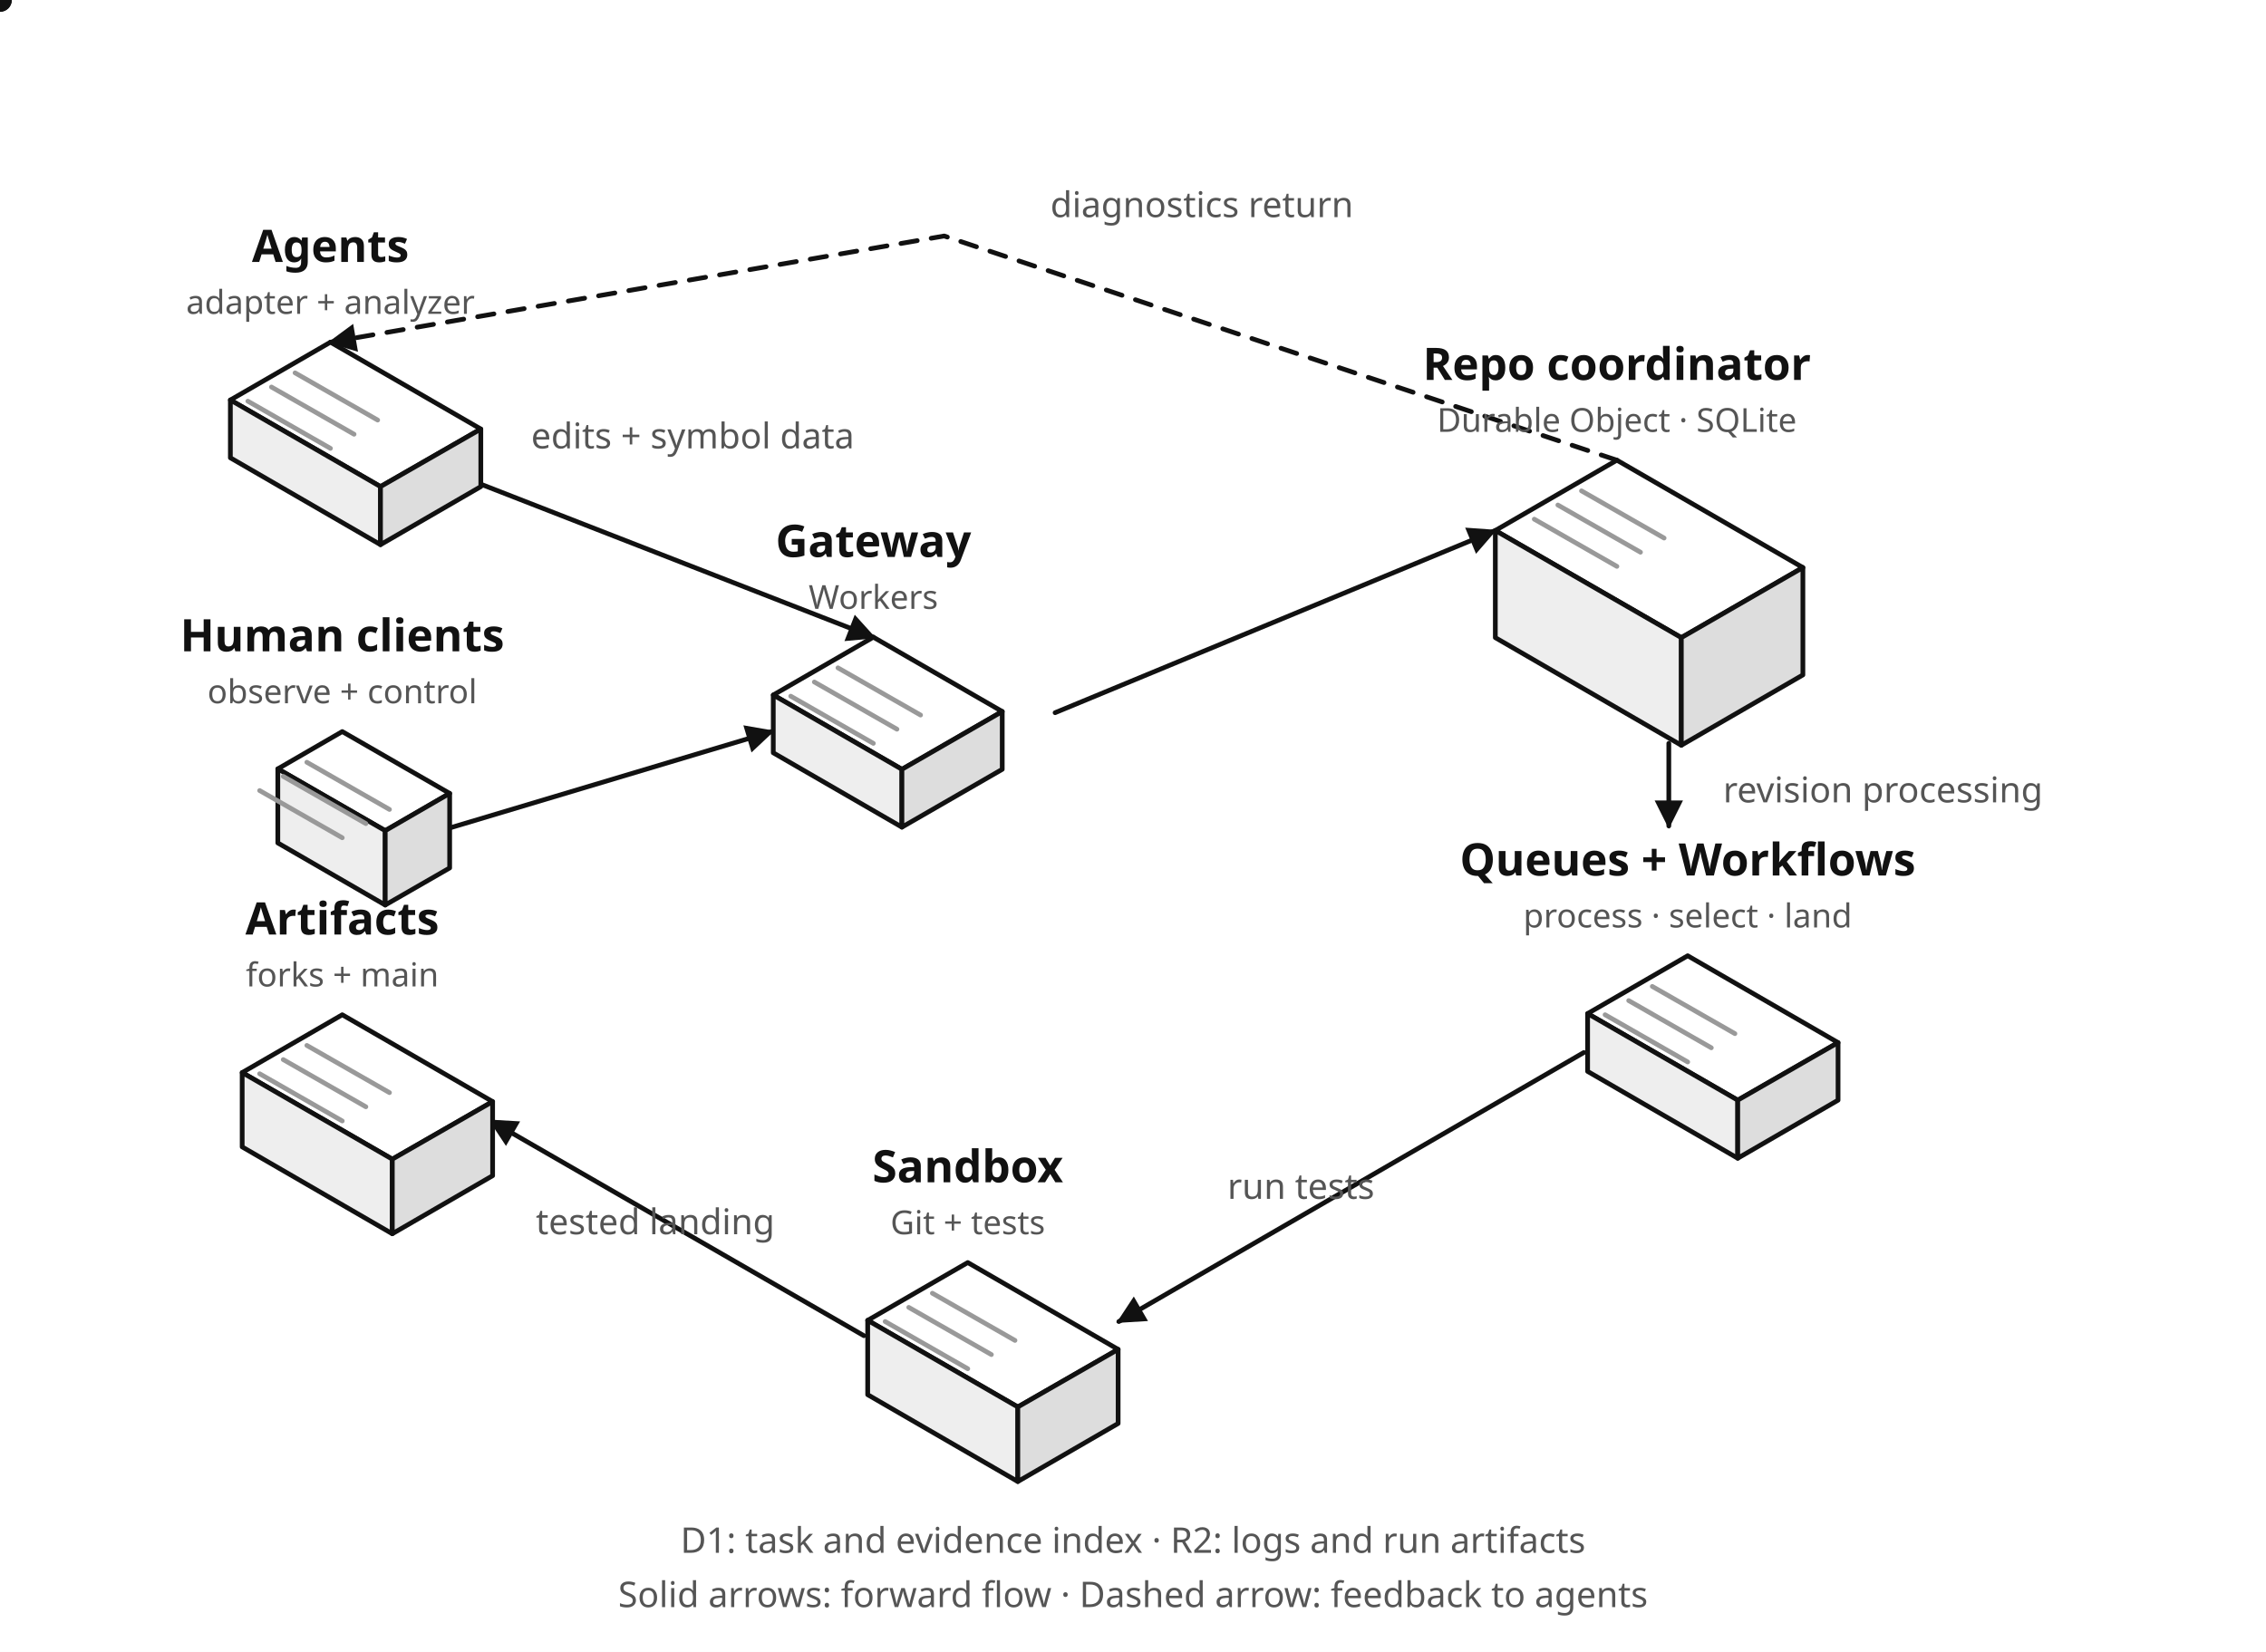
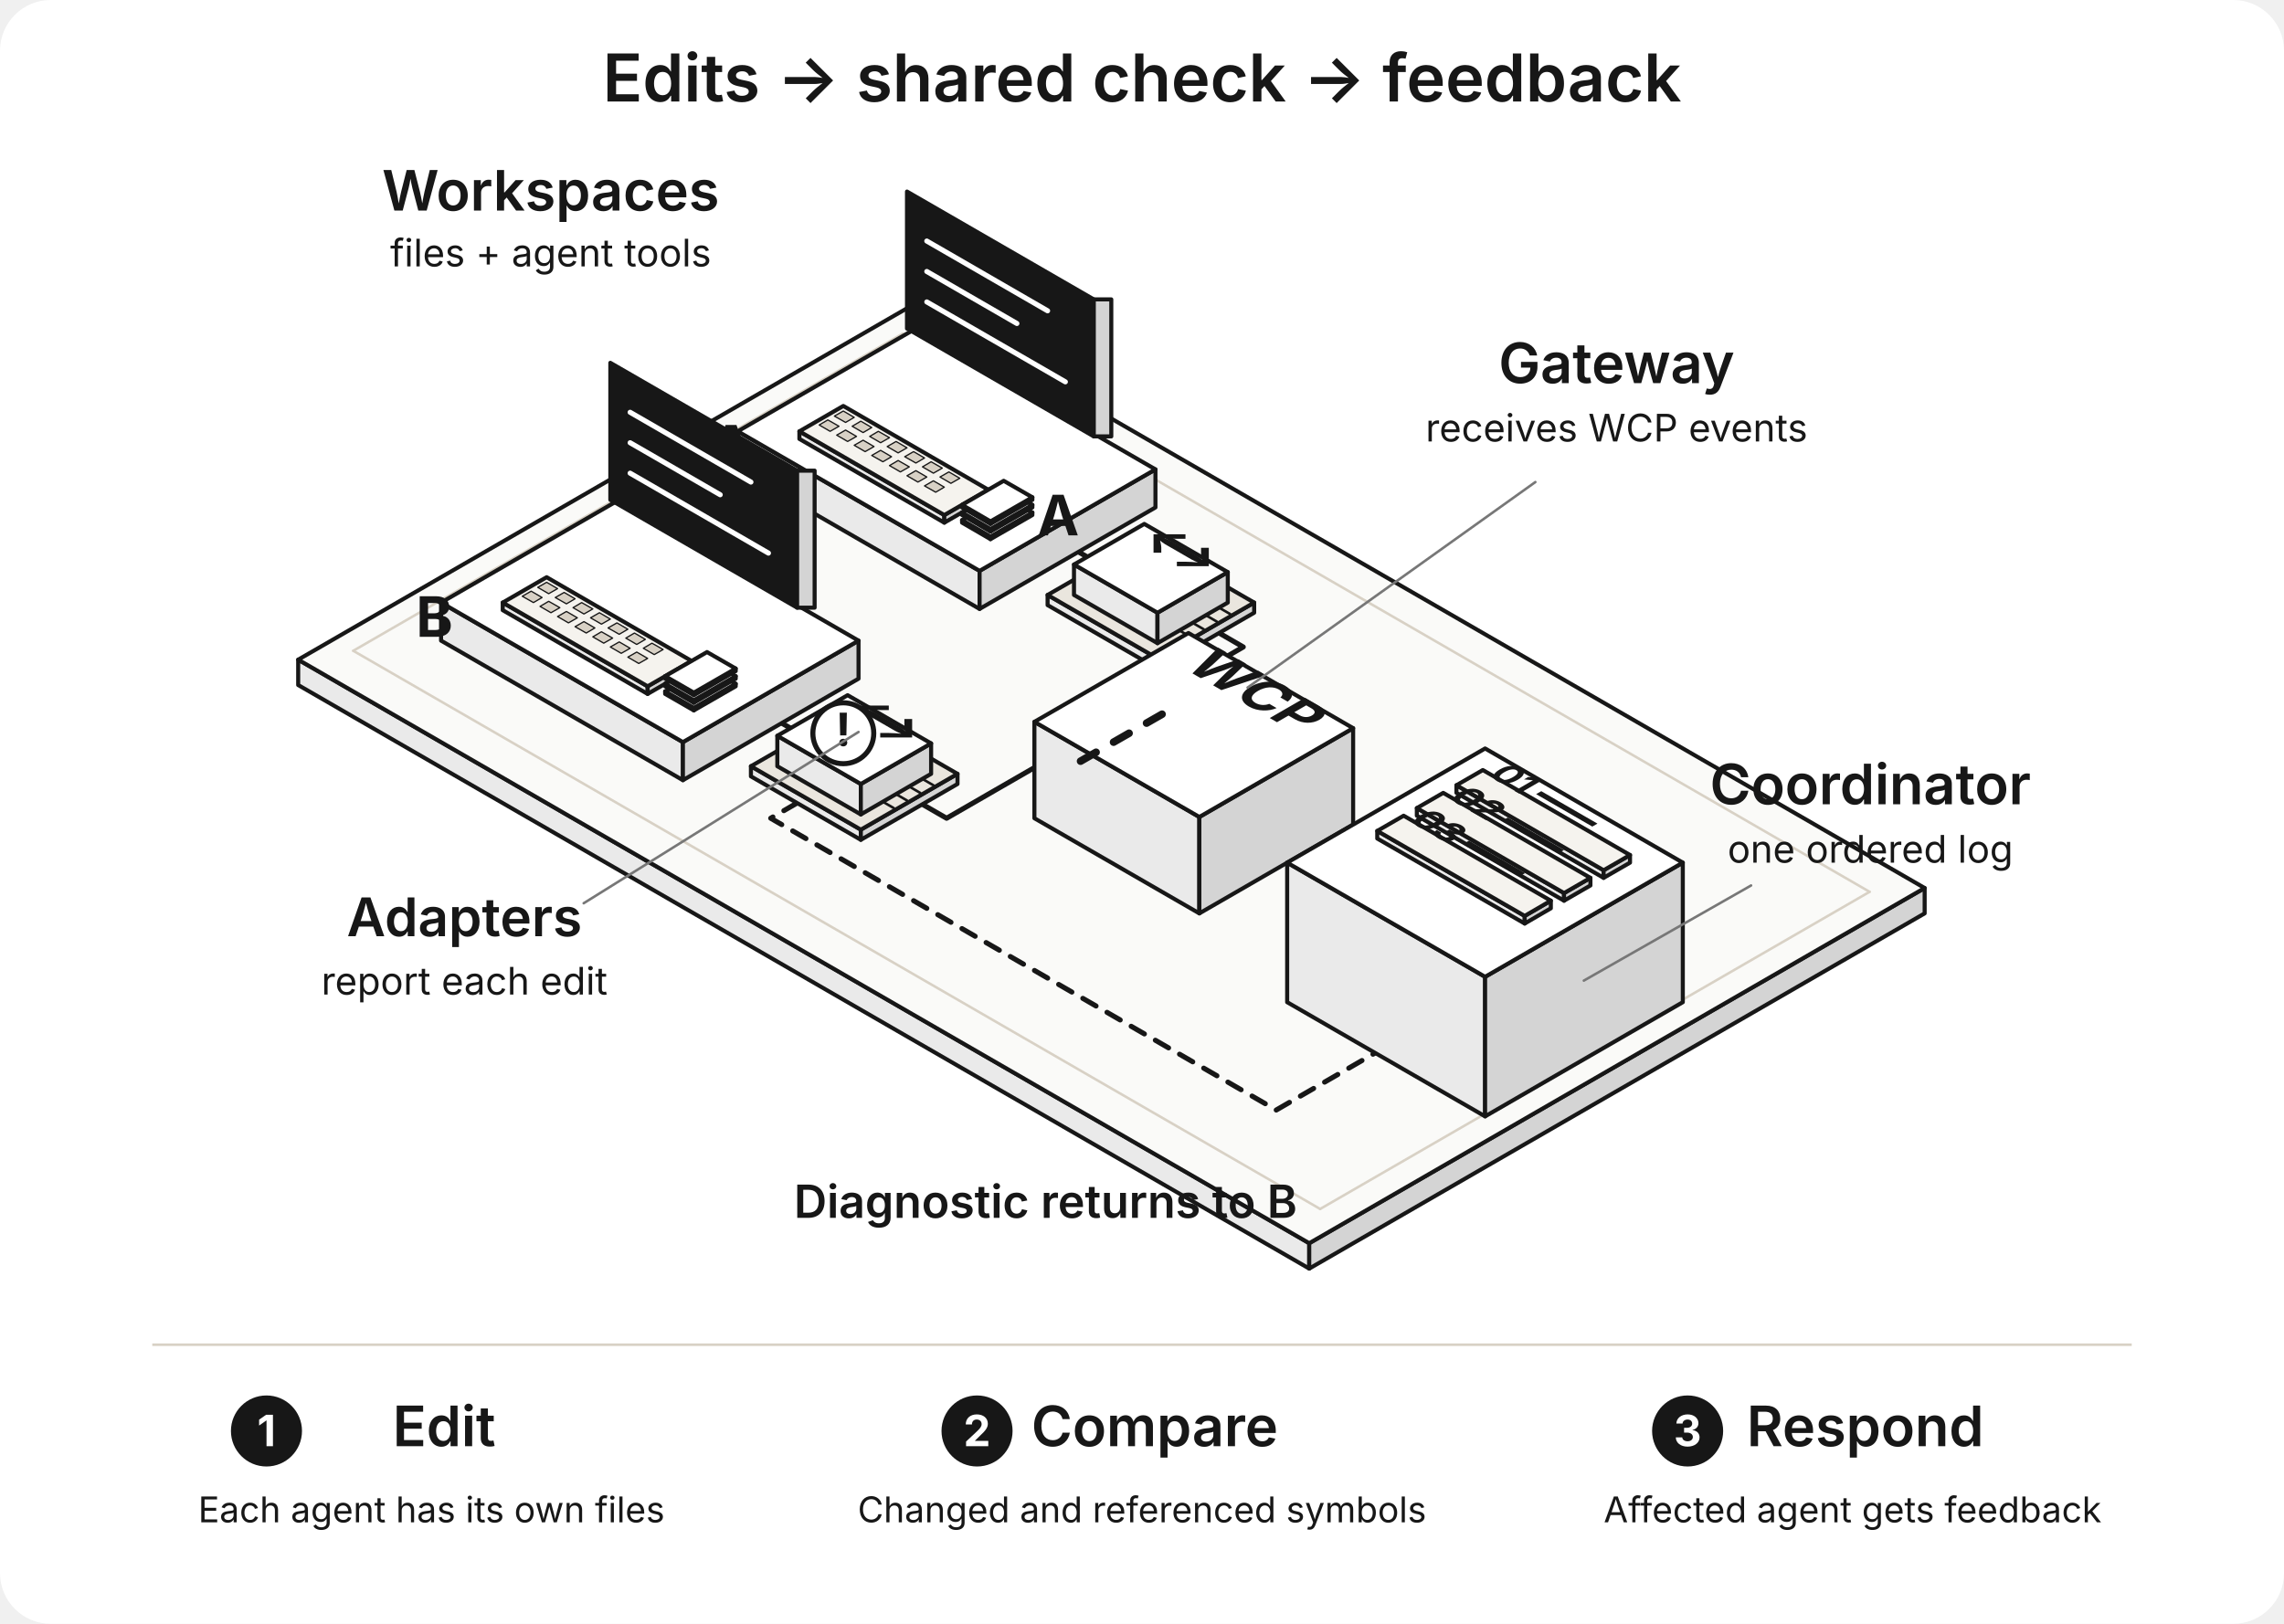
- <svg xmlns="http://www.w3.org/2000/svg" style="font-family:system-ui,sans-serif" viewBox="0 0 960 700" role="img" aria-labelledby="title desc">
-   <style>@keyframes send{0%,12%{offset-distance:0%;opacity:0}18%{opacity:1}42%{offset-distance:100%;opacity:1}48%,100%{offset-distance:100%;opacity:0}}@keyframes reply{0%,48%{offset-distance:0%;opacity:0}52%{opacity:1}80%{offset-distance:100%;opacity:1}86%,100%{offset-distance:100%;opacity:0}}.input{offset-path:path("M193 201 L370 270");animation:send 8s linear infinite}.reply{offset-path:path("M685 195 L400 100 L140 145");animation:reply 8s linear infinite}@media(prefers-reduced-motion:reduce){.input,.reply{display:none}}</style>
+ <svg xmlns="http://www.w3.org/2000/svg" viewBox="0 0 900 640" role="img" aria-labelledby="weft-title weft-desc">
  <defs>
-     <marker id="arrow" viewBox="0 0 10 10" refX="9" refY="5" markerWidth="6" markerHeight="6" orient="auto-start-reverse">
-       <path d="M0 0 10 5 0 10" fill="#111" />
+     <marker id="arrow" viewBox="0 0 10 10" refX="9" refY="5" markerWidth="5" markerHeight="5" orient="auto">
+       <path d="M1 1 L9 5 L1 9" fill="none" stroke="#171717" stroke-width="1.5" />
    </marker>
  </defs>
-   <rect width="960" height="700" fill="white" />
-   <g fill="none" stroke="#111" stroke-width="2" stroke-linejoin="round" stroke-linecap="round">
-     <path d="M193 201 L370 270" marker-end="url(#arrow)" />
-     <path d="M447 302 L633 225" marker-end="url(#arrow)" />
-     <path d="M685 195 L400 100 L140 145" stroke-dasharray="7 6" marker-end="url(#arrow)" />
-     <path d="M707 315 L707 350" marker-end="url(#arrow)" />
-     <path d="M671 446 L474 560" marker-end="url(#arrow)" />
-     <path d="M366 566 L208 475" marker-end="url(#arrow)" />
-     <path d="M190 351 L327 310" marker-end="url(#arrow)" />
-     <g stroke="none" fill="#555" font-size="15">
-       <text x="225" y="190">edits + symbol data</text>
-       <text x="445" y="92">diagnostics return</text>
-       <text x="730" y="340">revision processing</text>
-       <text x="520" y="508">run tests</text>
-       <text x="227" y="523">tested landing</text>
-     </g>
-     <polygon points="140.0,145.0 203.7,181.8 161.2,206.2 97.6,169.5" fill="#fff" />
-     <polygon points="97.6,169.5 161.2,206.2 161.2,230.8 97.6,194.0" fill="#eee" />
-     <polygon points="203.7,181.8 161.2,206.2 161.2,230.8 203.7,206.2" fill="#ddd" />
-     <path d="M125 158 l35 20 m-45 -14 l35 20 m-45 -14 l35 20" stroke="#999" />
-     <text x="140" y="111" text-anchor="middle" fill="#111" stroke="none" font-size="19" font-weight="600">Agents</text>
-     <text x="140" y="133" text-anchor="middle" fill="#555" stroke="none" font-size="14">adapter + analyzer</text>
-     <polygon points="370.0,270.0 424.6,301.5 382.1,326.0 327.6,294.5" fill="#fff" />
-     <polygon points="327.6,294.5 382.1,326.0 382.1,350.5 327.6,319.0" fill="#eee" />
-     <polygon points="424.6,301.5 382.1,326.0 382.1,350.5 424.6,326.0" fill="#ddd" />
-     <path d="M355 283 l35 20 m-45 -14 l35 20 m-45 -14 l35 20" stroke="#999" />
-     <text x="370" y="236" text-anchor="middle" fill="#111" stroke="none" font-size="19" font-weight="600">Gateway</text>
-     <text x="370" y="258" text-anchor="middle" fill="#555" stroke="none" font-size="14">Workers</text>
-     <polygon points="685.0,195.0 763.8,240.5 712.3,270.2 633.5,224.8" fill="#fff" />
-     <polygon points="633.5,224.8 712.3,270.2 712.3,315.8 633.5,270.2" fill="#eee" />
-     <polygon points="763.8,240.5 712.3,270.2 712.3,315.8 763.8,286.0" fill="#ddd" />
-     <path d="M670 208 l35 20 m-45 -14 l35 20 m-45 -14 l35 20" stroke="#999" />
-     <text x="685" y="161" text-anchor="middle" fill="#111" stroke="none" font-size="19" font-weight="600">Repo coordinator</text>
-     <text x="685" y="183" text-anchor="middle" fill="#555" stroke="none" font-size="14">Durable Object · SQLite</text>
-     <polygon points="715.0,405.0 778.7,441.8 736.2,466.2 672.6,429.5" fill="#fff" />
-     <polygon points="672.6,429.5 736.2,466.2 736.2,490.8 672.6,454.0" fill="#eee" />
-     <polygon points="778.7,441.8 736.2,466.2 736.2,490.8 778.7,466.2" fill="#ddd" />
-     <path d="M700 418 l35 20 m-45 -14 l35 20 m-45 -14 l35 20" stroke="#999" />
-     <text x="715" y="371" text-anchor="middle" fill="#111" stroke="none" font-size="19" font-weight="600">Queues + Workflows</text>
-     <text x="715" y="393" text-anchor="middle" fill="#555" stroke="none" font-size="14">process · select · land</text>
-     <polygon points="410.0,535.0 473.7,571.8 431.2,596.2 367.6,559.5" fill="#fff" />
-     <polygon points="367.6,559.5 431.2,596.2 431.2,627.8 367.6,591.0" fill="#eee" />
-     <polygon points="473.7,571.8 431.2,596.2 431.2,627.8 473.7,603.2" fill="#ddd" />
-     <path d="M395 548 l35 20 m-45 -14 l35 20 m-45 -14 l35 20" stroke="#999" />
-     <text x="410" y="501" text-anchor="middle" fill="#111" stroke="none" font-size="19" font-weight="600">Sandbox</text>
-     <text x="410" y="523" text-anchor="middle" fill="#555" stroke="none" font-size="14">Git + tests</text>
-     <polygon points="145.0,430.0 208.7,466.8 166.2,491.2 102.6,454.5" fill="#fff" />
-     <polygon points="102.6,454.5 166.2,491.2 166.2,522.8 102.6,486.0" fill="#eee" />
-     <polygon points="208.7,466.8 166.2,491.2 166.2,522.8 208.7,498.2" fill="#ddd" />
-     <path d="M130 443 l35 20 m-45 -14 l35 20 m-45 -14 l35 20" stroke="#999" />
-     <text x="145" y="396" text-anchor="middle" fill="#111" stroke="none" font-size="19" font-weight="600">Artifacts</text>
-     <text x="145" y="418" text-anchor="middle" fill="#555" stroke="none" font-size="14">forks + main</text>
-     <polygon points="145.0,310.0 190.5,336.2 163.2,352.0 117.7,325.8" fill="#fff" />
-     <polygon points="117.7,325.8 163.2,352.0 163.2,383.5 117.7,357.2" fill="#eee" />
-     <polygon points="190.5,336.2 163.2,352.0 163.2,383.5 190.5,367.8" fill="#ddd" />
-     <path d="M130 323 l35 20 m-45 -14 l35 20 m-45 -14 l35 20" stroke="#999" />
-     <text x="145" y="276" text-anchor="middle" fill="#111" stroke="none" font-size="19" font-weight="600">Human clients</text>
-     <text x="145" y="298" text-anchor="middle" fill="#555" stroke="none" font-size="14">observe + control</text>
+   <style>text{font-family:-apple-system,BlinkMacSystemFont,"Segoe UI",sans-serif}.packet{opacity:0;offset-rotate:0deg}@keyframes request{0%,5%{opacity:0;offset-distance:0%}10%{opacity:1}36%{offset-distance:100%;opacity:1}40%,100%{opacity:0;offset-distance:100%}}@keyframes forward{0%,36%{opacity:0;offset-distance:0%}39%{opacity:1}50%{opacity:1;offset-distance:100%}53%,100%{opacity:0;offset-distance:100%}}@keyframes reply{0%,55%{opacity:0;offset-distance:0%}60%{opacity:1}85%{opacity:1;offset-distance:100%}90%,100%{opacity:0;offset-distance:100%}}@keyframes check{0%,50%,60%,100%{opacity:0}53%,57%{opacity:1}}.check{opacity:0;animation:check 10s linear infinite}@media(prefers-reduced-motion:reduce){.packet,.check{display:none}}</style>
+   <rect x="0" y="0" width="900" height="640" rx="20" fill="#fff" />
+   <text x="450" y="40" text-anchor="middle" fill="#171717" font-size="26" font-weight="600">Edits → shared check → feedback</text>
+   <polygon points="117.5,260.0 515.9,490.0 515.9,500.0 117.5,270.0" fill="#eaeaea" stroke="#171717" stroke-width="1.6" stroke-linejoin="round" />
+   <polygon points="758.4,350.0 515.9,490.0 515.9,500.0 758.4,360.0" fill="#d4d4d4" stroke="#171717" stroke-width="1.6" stroke-linejoin="round" />
+   <polygon points="360.0,120.0 758.4,350.0 515.9,490.0 117.5,260.0" fill="#fafaf8" stroke="#171717" stroke-width="1.6" stroke-linejoin="round" />
+   <path d="M355.7 131.5 L736.7 351.5" fill="none" stroke="#d8d1c5" stroke-width="1" stroke-linecap="round" stroke-linejoin="round" />
+   <path d="M139.2 256.5 L520.2 476.5" fill="none" stroke="#d8d1c5" stroke-width="1" stroke-linecap="round" stroke-linejoin="round" />
+   <path d="M355.7 131.5 L139.2 256.5" fill="none" stroke="#d8d1c5" stroke-width="1" stroke-linecap="round" stroke-linejoin="round" />
+   <path d="M736.7 351.5 L520.2 476.5" fill="none" stroke="#d8d1c5" stroke-width="1" stroke-linecap="round" stroke-linejoin="round" />
+   <path d="M420.6 215.0 L437.9 225.0" fill="none" stroke="#171717" stroke-width="2" stroke-linecap="round" stroke-linejoin="round" marker-end="url(#arrow)" />
+   <path d="M303.7 282.5 L321.0 292.5" fill="none" stroke="#171717" stroke-width="2" stroke-linecap="round" stroke-linejoin="round" marker-end="url(#arrow)" />
+   <path d="M470.9 244.0 L489.9 255.0 L425.0 292.5 L437.9 300.0" fill="none" stroke="#171717" stroke-width="2" stroke-linecap="round" stroke-linejoin="round" marker-end="url(#arrow)" />
+   <path d="M353.9 311.5 L373.0 322.5 L425.0 292.5 L437.9 300.0" fill="none" stroke="#171717" stroke-width="2" stroke-linecap="round" stroke-linejoin="round" marker-end="url(#arrow)" />
+   <path d="M502.9 337.5 L550.5 365.0" fill="none" stroke="#171717" stroke-width="2" stroke-linecap="round" stroke-linejoin="round" marker-end="url(#arrow)" />
+   <path d="M546.2 412.5 L502.9 437.5 L303.7 322.5 L323.6 311.0" fill="none" stroke="#171717" stroke-width="2" stroke-linecap="round" stroke-linejoin="round" stroke-dasharray="6 5" marker-end="url(#arrow)" />
+   <polygon points="290.7,170.0 386.0,225.0 386.0,240.0 290.7,185.0" fill="#eaeaea" stroke="#171717" stroke-width="1.6" stroke-linejoin="round" />
+   <polygon points="455.3,185.0 386.0,225.0 386.0,240.0 455.3,200.0" fill="#d4d4d4" stroke="#171717" stroke-width="1.6" stroke-linejoin="round" />
+   <polygon points="360.0,130.0 455.3,185.0 386.0,225.0 290.7,170.0" fill="#fff" stroke="#171717" stroke-width="1.6" stroke-linejoin="round" />
+   <polygon points="315.0,170.0 372.1,203.0 372.1,206.0 315.0,173.0" fill="#eaeaea" stroke="#171717" stroke-width="1.6" stroke-linejoin="round" />
+   <polygon points="389.4,193.0 372.1,203.0 372.1,206.0 389.4,196.0" fill="#d4d4d4" stroke="#171717" stroke-width="1.6" stroke-linejoin="round" />
+   <polygon points="332.3,160.0 389.4,193.0 372.1,203.0 315.0,170.0" fill="#f5f3ee" stroke="#171717" stroke-width="1.6" stroke-linejoin="round" />
+   <polygon points="332.3,162.0 336.6,164.5 333.2,166.5 328.8,164.0" fill="#d8d1c5" stroke="#171717" stroke-width="0.5" stroke-linejoin="round" />
+   <polygon points="339.2,166.0 343.5,168.5 340.1,170.5 335.8,168.0" fill="#d8d1c5" stroke="#171717" stroke-width="0.5" stroke-linejoin="round" />
+   <polygon points="346.1,170.0 350.5,172.5 347.0,174.5 342.7,172.0" fill="#d8d1c5" stroke="#171717" stroke-width="0.5" stroke-linejoin="round" />
+   <polygon points="353.1,174.0 357.4,176.5 353.9,178.5 349.6,176.0" fill="#d8d1c5" stroke="#171717" stroke-width="0.5" stroke-linejoin="round" />
+   <polygon points="360.0,178.0 364.3,180.5 360.9,182.5 356.5,180.0" fill="#d8d1c5" stroke="#171717" stroke-width="0.5" stroke-linejoin="round" />
+   <polygon points="366.9,182.0 371.3,184.5 367.8,186.5 363.5,184.0" fill="#d8d1c5" stroke="#171717" stroke-width="0.5" stroke-linejoin="round" />
+   <polygon points="373.9,186.0 378.2,188.5 374.7,190.5 370.4,188.0" fill="#d8d1c5" stroke="#171717" stroke-width="0.5" stroke-linejoin="round" />
+   <polygon points="326.2,165.5 330.6,168.0 327.1,170.0 322.8,167.5" fill="#d8d1c5" stroke="#171717" stroke-width="0.5" stroke-linejoin="round" />
+   <polygon points="333.2,169.5 337.5,172.0 334.0,174.0 329.7,171.5" fill="#d8d1c5" stroke="#171717" stroke-width="0.5" stroke-linejoin="round" />
+   <polygon points="340.1,173.5 344.4,176.0 340.9,178.0 336.6,175.5" fill="#d8d1c5" stroke="#171717" stroke-width="0.5" stroke-linejoin="round" />
+   <polygon points="347.0,177.5 351.3,180.0 347.9,182.0 343.5,179.5" fill="#d8d1c5" stroke="#171717" stroke-width="0.5" stroke-linejoin="round" />
+   <polygon points="353.9,181.5 358.3,184.0 354.8,186.0 350.5,183.5" fill="#d8d1c5" stroke="#171717" stroke-width="0.5" stroke-linejoin="round" />
+   <polygon points="360.9,185.5 365.2,188.0 361.7,190.0 357.4,187.5" fill="#d8d1c5" stroke="#171717" stroke-width="0.5" stroke-linejoin="round" />
+   <polygon points="367.8,189.5 372.1,192.0 368.7,194.0 364.3,191.5" fill="#d8d1c5" stroke="#171717" stroke-width="0.5" stroke-linejoin="round" />
+   <polygon points="357.4,75.5 431.0,118.0 431.0,172.0 357.4,129.5" fill="#171717" stroke="#171717" stroke-width="1.6" stroke-linejoin="round" />
+   <polygon points="431.0,118.0 437.9,118.0 437.9,172.0 431.0,172.0" fill="#d4d4d4" stroke="#171717" stroke-width="1.6" stroke-linejoin="round" />
+   <path d="M365.2 95.0 L412.8 122.5" fill="none" stroke="#fff" stroke-width="2" stroke-linecap="round" stroke-linejoin="round" />
+   <path d="M365.2 107.0 L400.7 127.5" fill="none" stroke="#fff" stroke-width="2" stroke-linecap="round" stroke-linejoin="round" />
+   <path d="M365.2 119.0 L419.8 150.5" fill="none" stroke="#fff" stroke-width="2" stroke-linecap="round" stroke-linejoin="round" />
+   <text x="288.12" y="183.5" text-anchor="middle" fill="#171717" font-size="22" font-weight="700">A</text>
+   <polygon points="379.1,205.0 390.3,211.5 390.3,212.5 379.1,206.0" fill="#eaeaea" stroke="#171717" stroke-width="1.6" stroke-linejoin="round" />
+   <polygon points="406.8,202.0 390.3,211.5 390.3,212.5 406.8,203.0" fill="#d4d4d4" stroke="#171717" stroke-width="1.6" stroke-linejoin="round" />
+   <polygon points="395.5,195.5 406.8,202.0 390.3,211.5 379.1,205.0" fill="#fff" stroke="#171717" stroke-width="1.6" stroke-linejoin="round" />
+   <polygon points="379.1,202.0 390.3,208.5 390.3,209.5 379.1,203.0" fill="#eaeaea" stroke="#171717" stroke-width="1.6" stroke-linejoin="round" />
+   <polygon points="406.8,199.0 390.3,208.5 390.3,209.5 406.8,200.0" fill="#d4d4d4" stroke="#171717" stroke-width="1.6" stroke-linejoin="round" />
+   <polygon points="395.5,192.5 406.8,199.0 390.3,208.5 379.1,202.0" fill="#fff" stroke="#171717" stroke-width="1.6" stroke-linejoin="round" />
+   <polygon points="379.1,199.0 390.3,205.5 390.3,206.5 379.1,200.0" fill="#eaeaea" stroke="#171717" stroke-width="1.6" stroke-linejoin="round" />
+   <polygon points="406.8,196.0 390.3,205.5 390.3,206.5 406.8,197.0" fill="#d4d4d4" stroke="#171717" stroke-width="1.6" stroke-linejoin="round" />
+   <polygon points="395.5,189.5 406.8,196.0 390.3,205.5 379.1,199.0" fill="#fff" stroke="#171717" stroke-width="1.6" stroke-linejoin="round" />
+   <polygon points="173.8,237.5 269.1,292.5 269.1,307.5 173.8,252.5" fill="#eaeaea" stroke="#171717" stroke-width="1.6" stroke-linejoin="round" />
+   <polygon points="338.3,252.5 269.1,292.5 269.1,307.5 338.3,267.5" fill="#d4d4d4" stroke="#171717" stroke-width="1.6" stroke-linejoin="round" />
+   <polygon points="243.1,197.5 338.3,252.5 269.1,292.5 173.8,237.5" fill="#fff" stroke="#171717" stroke-width="1.6" stroke-linejoin="round" />
+   <polygon points="198.1,237.5 255.2,270.5 255.2,273.5 198.1,240.5" fill="#eaeaea" stroke="#171717" stroke-width="1.6" stroke-linejoin="round" />
+   <polygon points="272.5,260.5 255.2,270.5 255.2,273.5 272.5,263.5" fill="#d4d4d4" stroke="#171717" stroke-width="1.6" stroke-linejoin="round" />
+   <polygon points="215.4,227.5 272.5,260.5 255.2,270.5 198.1,237.5" fill="#f5f3ee" stroke="#171717" stroke-width="1.6" stroke-linejoin="round" />
+   <polygon points="215.4,229.5 219.7,232.0 216.2,234.0 211.9,231.5" fill="#d8d1c5" stroke="#171717" stroke-width="0.5" stroke-linejoin="round" />
+   <polygon points="222.3,233.5 226.6,236.0 223.2,238.0 218.8,235.5" fill="#d8d1c5" stroke="#171717" stroke-width="0.5" stroke-linejoin="round" />
+   <polygon points="229.2,237.5 233.6,240.0 230.1,242.0 225.8,239.5" fill="#d8d1c5" stroke="#171717" stroke-width="0.5" stroke-linejoin="round" />
+   <polygon points="236.2,241.5 240.5,244.0 237.0,246.0 232.7,243.5" fill="#d8d1c5" stroke="#171717" stroke-width="0.5" stroke-linejoin="round" />
+   <polygon points="243.1,245.5 247.4,248.0 244.0,250.0 239.6,247.5" fill="#d8d1c5" stroke="#171717" stroke-width="0.5" stroke-linejoin="round" />
+   <polygon points="250.0,249.5 254.3,252.0 250.9,254.0 246.6,251.5" fill="#d8d1c5" stroke="#171717" stroke-width="0.5" stroke-linejoin="round" />
+   <polygon points="256.9,253.5 261.3,256.0 257.8,258.0 253.5,255.5" fill="#d8d1c5" stroke="#171717" stroke-width="0.5" stroke-linejoin="round" />
+   <polygon points="209.3,233.0 213.6,235.5 210.2,237.5 205.8,235.0" fill="#d8d1c5" stroke="#171717" stroke-width="0.5" stroke-linejoin="round" />
+   <polygon points="216.2,237.0 220.6,239.5 217.1,241.5 212.8,239.0" fill="#d8d1c5" stroke="#171717" stroke-width="0.5" stroke-linejoin="round" />
+   <polygon points="223.2,241.0 227.5,243.5 224.0,245.5 219.7,243.0" fill="#d8d1c5" stroke="#171717" stroke-width="0.5" stroke-linejoin="round" />
+   <polygon points="230.1,245.0 234.4,247.5 231.0,249.5 226.6,247.0" fill="#d8d1c5" stroke="#171717" stroke-width="0.5" stroke-linejoin="round" />
+   <polygon points="237.0,249.0 241.4,251.5 237.9,253.5 233.6,251.0" fill="#d8d1c5" stroke="#171717" stroke-width="0.5" stroke-linejoin="round" />
+   <polygon points="244.0,253.0 248.3,255.5 244.8,257.5 240.5,255.0" fill="#d8d1c5" stroke="#171717" stroke-width="0.5" stroke-linejoin="round" />
+   <polygon points="250.9,257.0 255.2,259.5 251.7,261.5 247.4,259.0" fill="#d8d1c5" stroke="#171717" stroke-width="0.5" stroke-linejoin="round" />
+   <polygon points="240.5,143.0 314.1,185.5 314.1,239.5 240.5,197.0" fill="#171717" stroke="#171717" stroke-width="1.6" stroke-linejoin="round" />
+   <polygon points="314.1,185.5 321.0,185.5 321.0,239.5 314.1,239.5" fill="#d4d4d4" stroke="#171717" stroke-width="1.6" stroke-linejoin="round" />
+   <path d="M248.3 162.5 L295.9 190.0" fill="none" stroke="#fff" stroke-width="2" stroke-linecap="round" stroke-linejoin="round" />
+   <path d="M248.3 174.5 L283.8 195.0" fill="none" stroke="#fff" stroke-width="2" stroke-linecap="round" stroke-linejoin="round" />
+   <path d="M248.3 186.5 L302.8 218.0" fill="none" stroke="#fff" stroke-width="2" stroke-linecap="round" stroke-linejoin="round" />
+   <text x="171.206" y="251.0" text-anchor="middle" fill="#171717" font-size="22" font-weight="700">B</text>
+   <polygon points="262.1,272.5 273.4,279.0 273.4,280.0 262.1,273.5" fill="#eaeaea" stroke="#171717" stroke-width="1.6" stroke-linejoin="round" />
+   <polygon points="289.9,269.5 273.4,279.0 273.4,280.0 289.9,270.5" fill="#d4d4d4" stroke="#171717" stroke-width="1.6" stroke-linejoin="round" />
+   <polygon points="278.6,263.0 289.9,269.5 273.4,279.0 262.1,272.5" fill="#fff" stroke="#171717" stroke-width="1.6" stroke-linejoin="round" />
+   <polygon points="262.1,269.5 273.4,276.0 273.4,277.0 262.1,270.5" fill="#eaeaea" stroke="#171717" stroke-width="1.6" stroke-linejoin="round" />
+   <polygon points="289.9,266.5 273.4,276.0 273.4,277.0 289.9,267.5" fill="#d4d4d4" stroke="#171717" stroke-width="1.6" stroke-linejoin="round" />
+   <polygon points="278.6,260.0 289.9,266.5 273.4,276.0 262.1,269.5" fill="#fff" stroke="#171717" stroke-width="1.6" stroke-linejoin="round" />
+   <polygon points="262.1,266.5 273.4,273.0 273.4,274.0 262.1,267.5" fill="#eaeaea" stroke="#171717" stroke-width="1.6" stroke-linejoin="round" />
+   <polygon points="289.9,263.5 273.4,273.0 273.4,274.0 289.9,264.5" fill="#d4d4d4" stroke="#171717" stroke-width="1.6" stroke-linejoin="round" />
+   <polygon points="278.6,257.0 289.9,263.5 273.4,273.0 262.1,266.5" fill="#fff" stroke="#171717" stroke-width="1.6" stroke-linejoin="round" />
+   <polygon points="412.8,234.5 456.1,259.5 456.1,263.5 412.8,238.5" fill="#eaeaea" stroke="#171717" stroke-width="1.6" stroke-linejoin="round" />
+   <polygon points="494.2,237.5 456.1,259.5 456.1,263.5 494.2,241.5" fill="#d4d4d4" stroke="#171717" stroke-width="1.6" stroke-linejoin="round" />
+   <polygon points="450.9,212.5 494.2,237.5 456.1,259.5 412.8,234.5" fill="#eae6de" stroke="#171717" stroke-width="1.6" stroke-linejoin="round" />
+   <path d="M441.4 217.0 L446.6 220.0" fill="none" stroke="#171717" stroke-width="1" stroke-linecap="round" stroke-linejoin="round" />
+   <path d="M479.5 239.0 L484.7 242.0" fill="none" stroke="#171717" stroke-width="1" stroke-linecap="round" stroke-linejoin="round" />
+   <path d="M436.2 220.0 L441.4 223.0" fill="none" stroke="#171717" stroke-width="1" stroke-linecap="round" stroke-linejoin="round" />
+   <path d="M474.3 242.0 L479.5 245.0" fill="none" stroke="#171717" stroke-width="1" stroke-linecap="round" stroke-linejoin="round" />
+   <path d="M431.0 223.0 L436.2 226.0" fill="none" stroke="#171717" stroke-width="1" stroke-linecap="round" stroke-linejoin="round" />
+   <path d="M469.1 245.0 L474.3 248.0" fill="none" stroke="#171717" stroke-width="1" stroke-linecap="round" stroke-linejoin="round" />
+   <path d="M425.8 226.0 L431.0 229.0" fill="none" stroke="#171717" stroke-width="1" stroke-linecap="round" stroke-linejoin="round" />
+   <path d="M463.9 248.0 L469.1 251.0" fill="none" stroke="#171717" stroke-width="1" stroke-linecap="round" stroke-linejoin="round" />
+   <polygon points="423.2,222.5 456.1,241.5 456.1,253.5 423.2,234.5" fill="#eaeaea" stroke="#171717" stroke-width="1.6" stroke-linejoin="round" />
+   <polygon points="483.8,225.5 456.1,241.5 456.1,253.5 483.8,237.5" fill="#d4d4d4" stroke="#171717" stroke-width="1.6" stroke-linejoin="round" />
+   <polygon points="450.9,206.5 483.8,225.5 456.1,241.5 423.2,222.5" fill="#fff" stroke="#171717" stroke-width="1.6" stroke-linejoin="round" />
+   <text transform="matrix(.8660254 .5 -.8660254 .5 446.6 213.0)" font-size="22" font-weight="650" fill="#171717">↔</text>
+   <polygon points="295.9,302.0 339.2,327.0 339.2,331.0 295.9,306.0" fill="#eaeaea" stroke="#171717" stroke-width="1.6" stroke-linejoin="round" />
+   <polygon points="377.3,305.0 339.2,327.0 339.2,331.0 377.3,309.0" fill="#d4d4d4" stroke="#171717" stroke-width="1.6" stroke-linejoin="round" />
+   <polygon points="334.0,280.0 377.3,305.0 339.2,327.0 295.9,302.0" fill="#eae6de" stroke="#171717" stroke-width="1.6" stroke-linejoin="round" />
+   <path d="M324.5 284.5 L329.7 287.5" fill="none" stroke="#171717" stroke-width="1" stroke-linecap="round" stroke-linejoin="round" />
+   <path d="M362.6 306.5 L367.8 309.5" fill="none" stroke="#171717" stroke-width="1" stroke-linecap="round" stroke-linejoin="round" />
+   <path d="M319.3 287.5 L324.5 290.5" fill="none" stroke="#171717" stroke-width="1" stroke-linecap="round" stroke-linejoin="round" />
+   <path d="M357.4 309.5 L362.6 312.5" fill="none" stroke="#171717" stroke-width="1" stroke-linecap="round" stroke-linejoin="round" />
+   <path d="M314.1 290.5 L319.3 293.5" fill="none" stroke="#171717" stroke-width="1" stroke-linecap="round" stroke-linejoin="round" />
+   <path d="M352.2 312.5 L357.4 315.5" fill="none" stroke="#171717" stroke-width="1" stroke-linecap="round" stroke-linejoin="round" />
+   <path d="M308.9 293.5 L314.1 296.5" fill="none" stroke="#171717" stroke-width="1" stroke-linecap="round" stroke-linejoin="round" />
+   <path d="M347.0 315.5 L352.2 318.5" fill="none" stroke="#171717" stroke-width="1" stroke-linecap="round" stroke-linejoin="round" />
+   <polygon points="306.3,290.0 339.2,309.0 339.2,321.0 306.3,302.0" fill="#eaeaea" stroke="#171717" stroke-width="1.6" stroke-linejoin="round" />
+   <polygon points="366.9,293.0 339.2,309.0 339.2,321.0 366.9,305.0" fill="#d4d4d4" stroke="#171717" stroke-width="1.6" stroke-linejoin="round" />
+   <polygon points="334.0,274.0 366.9,293.0 339.2,309.0 306.3,290.0" fill="#fff" stroke="#171717" stroke-width="1.6" stroke-linejoin="round" />
+   <text transform="matrix(.8660254 .5 -.8660254 .5 329.7 280.5)" font-size="22" font-weight="650" fill="#171717">↔</text>
+   <polygon points="407.6,284.5 472.6,322.0 472.6,360.0 407.6,322.5" fill="#eaeaea" stroke="#171717" stroke-width="1.6" stroke-linejoin="round" />
+   <polygon points="533.2,287.0 472.6,322.0 472.6,360.0 533.2,325.0" fill="#d4d4d4" stroke="#171717" stroke-width="1.6" stroke-linejoin="round" />
+   <polygon points="468.3,249.5 533.2,287.0 472.6,322.0 407.6,284.5" fill="#fff" stroke="#171717" stroke-width="1.6" stroke-linejoin="round" />
+   <text transform="matrix(.8660254 .5 -.8660254 .5 465.7 263.0)" font-size="22" font-weight="650" fill="#171717">WCP</text>
+   <path d="M457.9 281.5 L451.8 285.0" fill="none" stroke="#171717" stroke-width="3" stroke-linecap="round" stroke-linejoin="round" />
+   <path d="M444.9 289.0 L438.8 292.5" fill="none" stroke="#171717" stroke-width="3" stroke-linecap="round" stroke-linejoin="round" />
+   <path d="M431.9 296.5 L425.8 300.0" fill="none" stroke="#171717" stroke-width="3" stroke-linecap="round" stroke-linejoin="round" />
+   <polygon points="507.2,340.0 585.2,385.0 585.2,440.0 507.2,395.0" fill="#eaeaea" stroke="#171717" stroke-width="1.6" stroke-linejoin="round" />
+   <polygon points="663.1,340.0 585.2,385.0 585.2,440.0 663.1,395.0" fill="#d4d4d4" stroke="#171717" stroke-width="1.6" stroke-linejoin="round" />
+   <polygon points="585.2,295.0 663.1,340.0 585.2,385.0 507.2,340.0" fill="#fff" stroke="#171717" stroke-width="1.6" stroke-linejoin="round" />
+   <polygon points="573.9,309.5 631.9,343.0 631.9,346.0 573.9,312.5" fill="#eaeaea" stroke="#171717" stroke-width="1.6" stroke-linejoin="round" />
+   <polygon points="642.3,337.0 631.9,343.0 631.9,346.0 642.3,340.0" fill="#d4d4d4" stroke="#171717" stroke-width="1.6" stroke-linejoin="round" />
+   <polygon points="584.3,303.5 642.3,337.0 631.9,343.0 573.9,309.5" fill="#f5f3ee" stroke="#171717" stroke-width="1.6" stroke-linejoin="round" />
+   <text transform="matrix(.8660254 .5 -.8660254 .5 586.0 305.5)" font-size="14" font-weight="650" fill="#171717">01 ━━━</text>
+   <polygon points="558.3,318.5 616.3,352.0 616.3,355.0 558.3,321.5" fill="#eaeaea" stroke="#171717" stroke-width="1.6" stroke-linejoin="round" />
+   <polygon points="626.7,346.0 616.3,352.0 616.3,355.0 626.7,349.0" fill="#d4d4d4" stroke="#171717" stroke-width="1.6" stroke-linejoin="round" />
+   <polygon points="568.7,312.5 626.7,346.0 616.3,352.0 558.3,318.5" fill="#f5f3ee" stroke="#171717" stroke-width="1.6" stroke-linejoin="round" />
+   <text transform="matrix(.8660254 .5 -.8660254 .5 570.4 314.5)" font-size="14" font-weight="650" fill="#171717">02 ━━━</text>
+   <polygon points="542.7,327.5 600.8,361.0 600.8,364.0 542.7,330.5" fill="#eaeaea" stroke="#171717" stroke-width="1.6" stroke-linejoin="round" />
+   <polygon points="611.1,355.0 600.8,361.0 600.8,364.0 611.1,358.0" fill="#d4d4d4" stroke="#171717" stroke-width="1.6" stroke-linejoin="round" />
+   <polygon points="553.1,321.5 611.1,355.0 600.8,361.0 542.7,327.5" fill="#f5f3ee" stroke="#171717" stroke-width="1.6" stroke-linejoin="round" />
+   <text transform="matrix(.8660254 .5 -.8660254 .5 554.9 323.5)" font-size="14" font-weight="650" fill="#171717">03 ━━━</text>
+   <circle cx="332.3" cy="289.0" r="12" fill="#fff" stroke="#171717" stroke-width="2" />
+   <text x="332.287" y="294.0" text-anchor="middle" fill="#171717" font-size="18" font-weight="700">!</text>
+   <text x="417" y="211" text-anchor="middle" fill="#171717" font-size="22" font-weight="700">A</text>
+   <text x="217" y="83" text-anchor="middle" fill="#171717" font-size="22" font-weight="600">Workspaces</text>
+   <text x="217" y="105" text-anchor="middle" fill="#171717" font-size="15" font-weight="400">files + agent tools</text>
+   <text x="183" y="369" text-anchor="middle" fill="#171717" font-size="21" font-weight="600">Adapters</text>
+   <text x="183" y="392" text-anchor="middle" fill="#171717" font-size="15" font-weight="400">report each edit</text>
+   <path d="M230.0 356.0 L338.3 288.5" fill="none" stroke="#777" stroke-width="1" stroke-linecap="round" stroke-linejoin="round" />
+   <text x="637" y="151" text-anchor="middle" fill="#171717" font-size="22" font-weight="600">Gateway</text>
+   <text x="637" y="174" text-anchor="middle" fill="#171717" font-size="15" font-weight="400">receives WCP events</text>
+   <path d="M605.0 190.0 L491.6 271.0" fill="none" stroke="#777" stroke-width="1" stroke-linecap="round" stroke-linejoin="round" />
+   <text x="737" y="317" text-anchor="middle" fill="#171717" font-size="22" font-weight="600">Coordinator</text>
+   <text x="737" y="340" text-anchor="middle" fill="#171717" font-size="15" font-weight="400">one ordered log</text>
+   <path d="M690.0 349.0 L624.1 386.5" fill="none" stroke="#777" stroke-width="1" stroke-linecap="round" stroke-linejoin="round" />
+   <text x="412" y="480" text-anchor="middle" fill="#171717" font-size="18" font-weight="600">Diagnostic returns to B</text>
+   <circle opacity="0" class="packet" r="4" fill="#171717" style="offset-path:path('M470.9 244.0 L489.9 255.0 L425.0 292.5 L437.9 300.0');animation:request 10s linear infinite" />
+   <circle opacity="0" class="packet" r="4" fill="#171717" style="offset-path:path('M353.9 311.5 L373.0 322.5 L425.0 292.5 L437.9 300.0');animation:request 10s linear infinite" />
+   <circle opacity="0" class="packet" r="4" fill="#171717" style="offset-path:path('M502.9 337.5 L550.5 365.0');animation:forward 10s linear infinite" />
+   <circle opacity="0" class="packet" r="4" fill="#171717" style="offset-path:path('M546.2 412.5 L502.9 437.5 L303.7 322.5 L323.6 311.0');animation:reply 10s linear infinite" />
+   <g opacity="0" class="check">
+     <circle cx="582.6" cy="314.5" r="14" fill="#fff" stroke="#171717" stroke-width="2" />
+     <path d="M576.6 314.5 l4 4 l9 -10" fill="none" stroke="#171717" stroke-width="2" />
  </g>
-   <circle class="input" r="5" fill="#111" />
-   <circle class="reply" r="5" fill="#111" />
-   <g font-family="system-ui,sans-serif" fill="#555" font-size="15">
-     <text x="480" y="658" text-anchor="middle">D1: task and evidence index · R2: logs and run artifacts</text>
-     <text x="480" y="681" text-anchor="middle">Solid arrows: forward flow · Dashed arrow: feedback to agents</text>
-   </g>
+   <path d="M60 530 H840" stroke="#d8d1c5" />
+   <circle cx="105" cy="564" r="14" fill="#171717" />
+   <text x="105" y="570" text-anchor="middle" fill="#fff" font-size="17" font-weight="700">1</text>
+   <text x="175" y="570" text-anchor="middle" fill="#171717" font-size="22" font-weight="600">Edit</text>
+   <text x="170" y="600" text-anchor="middle" fill="#171717" font-size="14" font-weight="400">Each agent has its own files</text>
+   <circle cx="385" cy="564" r="14" fill="#171717" />
+   <text x="385" y="570" text-anchor="middle" fill="#fff" font-size="17" font-weight="700">2</text>
+   <text x="455" y="570" text-anchor="middle" fill="#171717" font-size="22" font-weight="600">Compare</text>
+   <text x="450" y="600" text-anchor="middle" fill="#171717" font-size="14" font-weight="400">Changed and referenced symbols</text>
+   <circle cx="665" cy="564" r="14" fill="#171717" />
+   <text x="665" y="570" text-anchor="middle" fill="#fff" font-size="17" font-weight="700">3</text>
+   <text x="735" y="570" text-anchor="middle" fill="#171717" font-size="22" font-weight="600">Respond</text>
+   <text x="730" y="600" text-anchor="middle" fill="#171717" font-size="14" font-weight="400">Affected agent gets feedback</text>
</svg>
